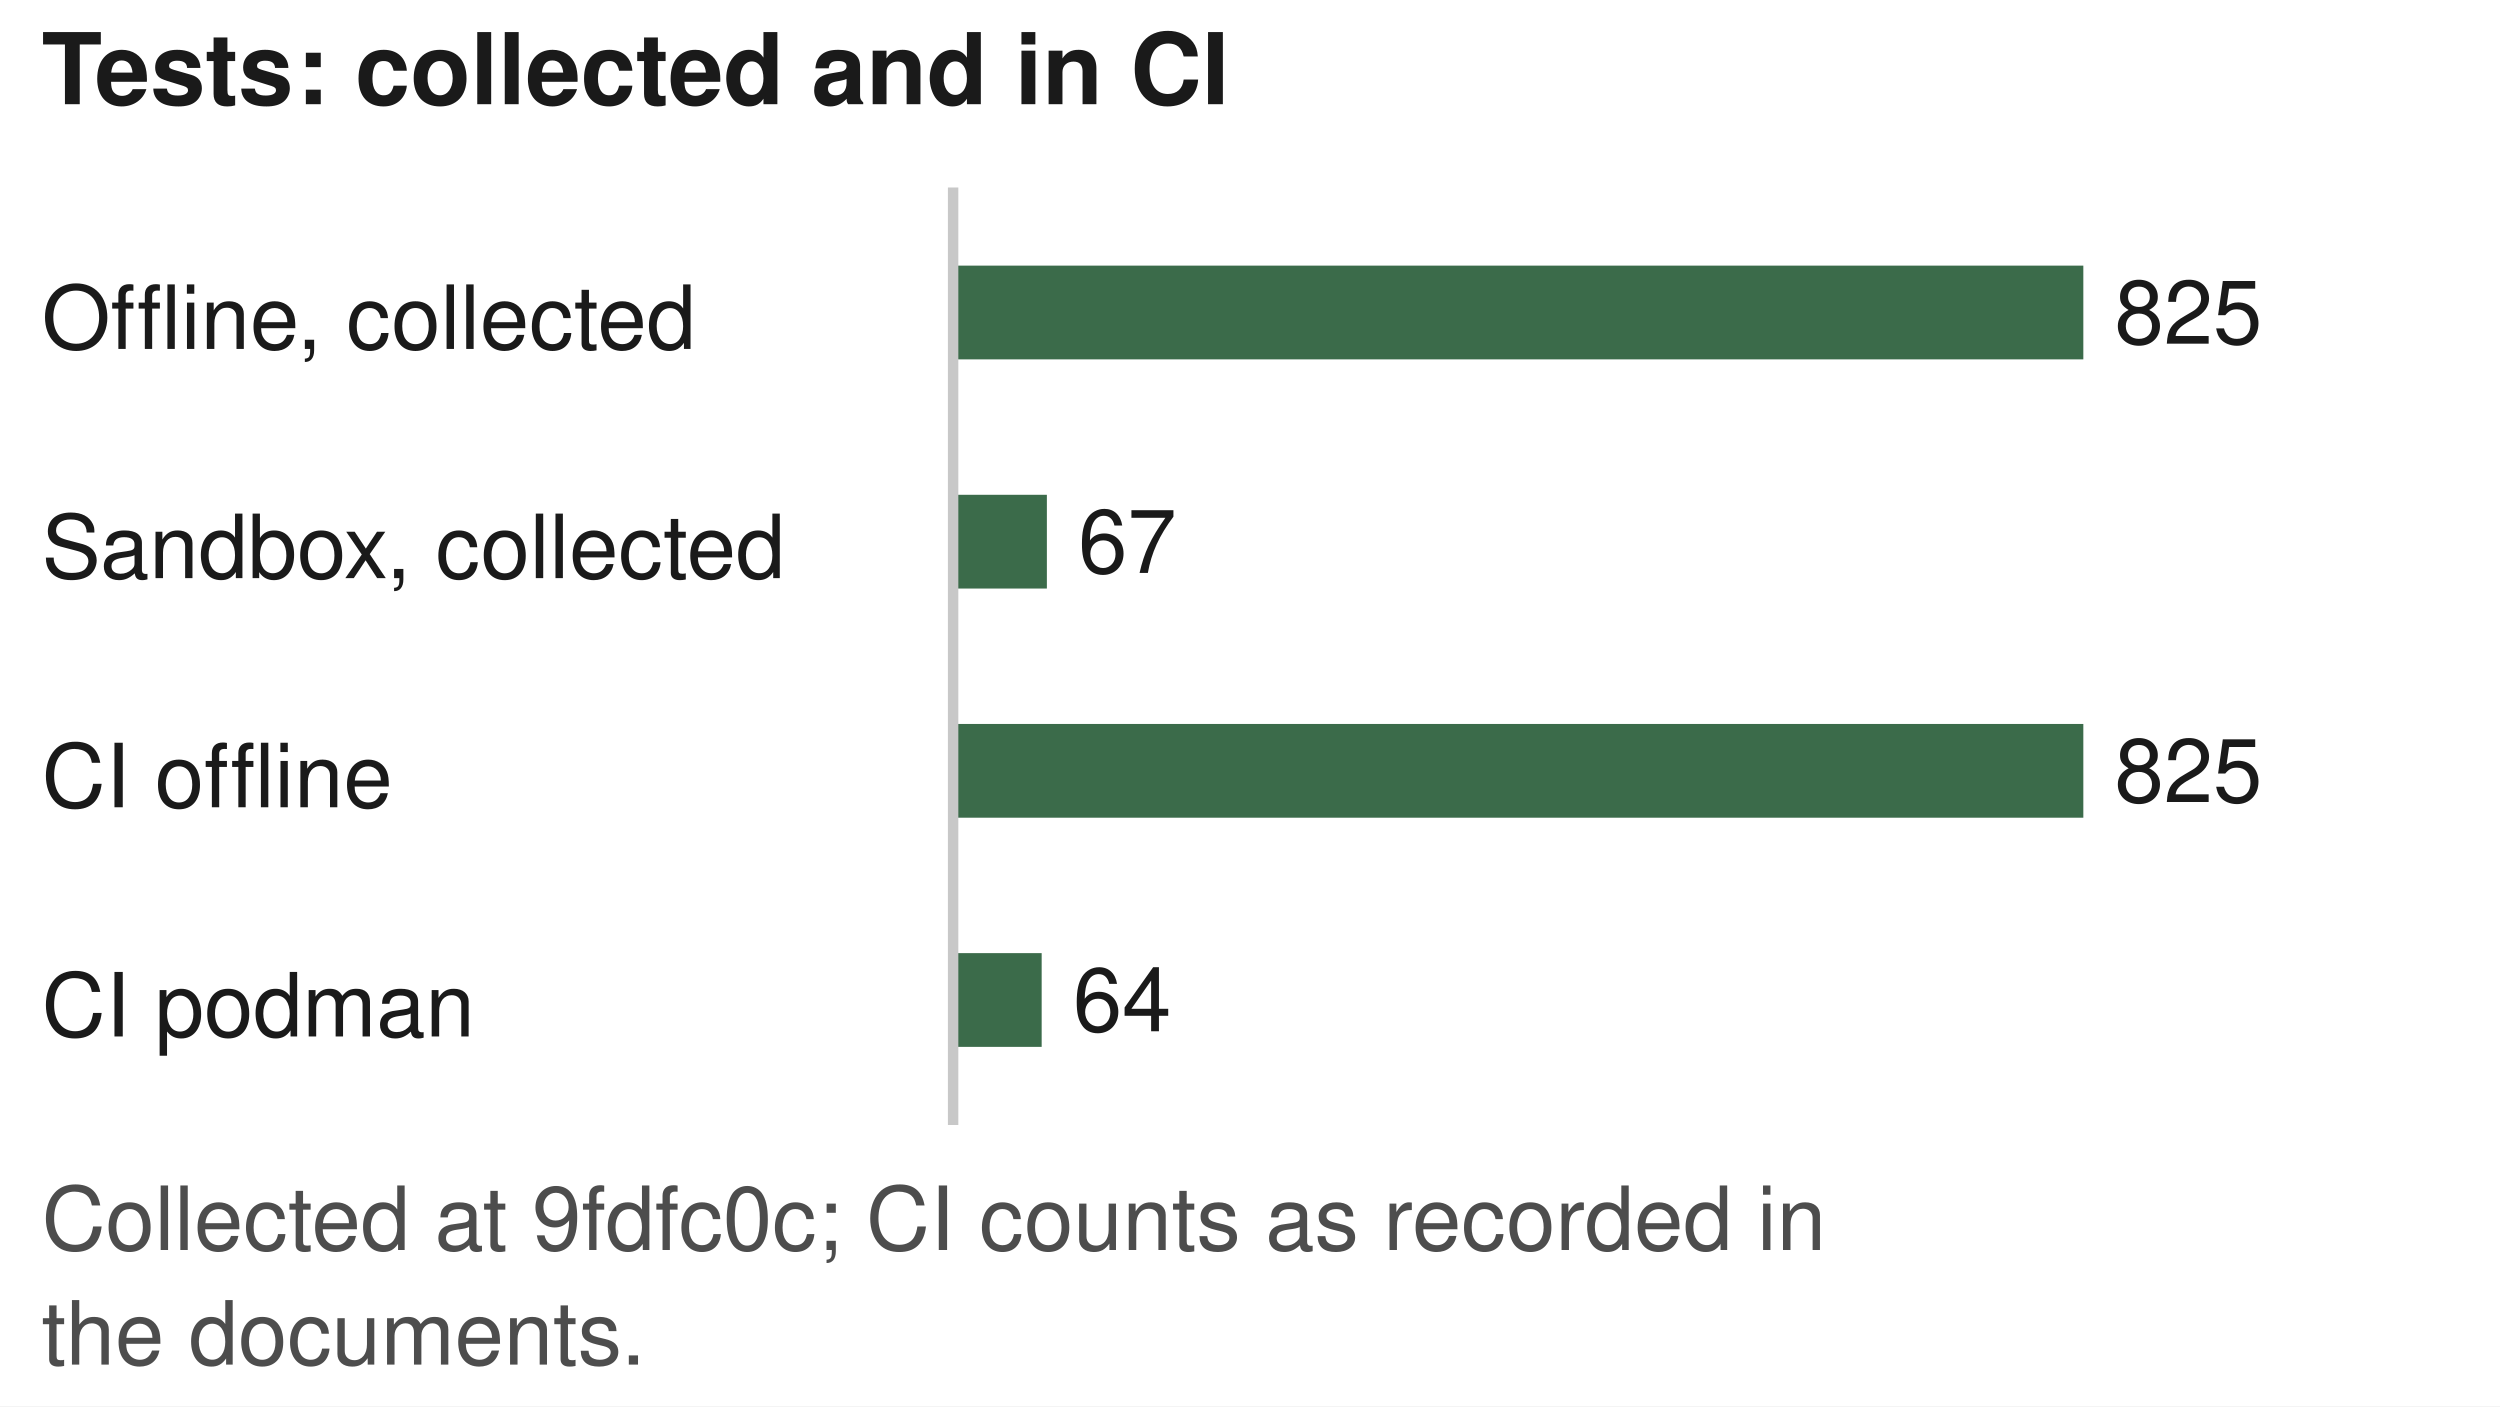
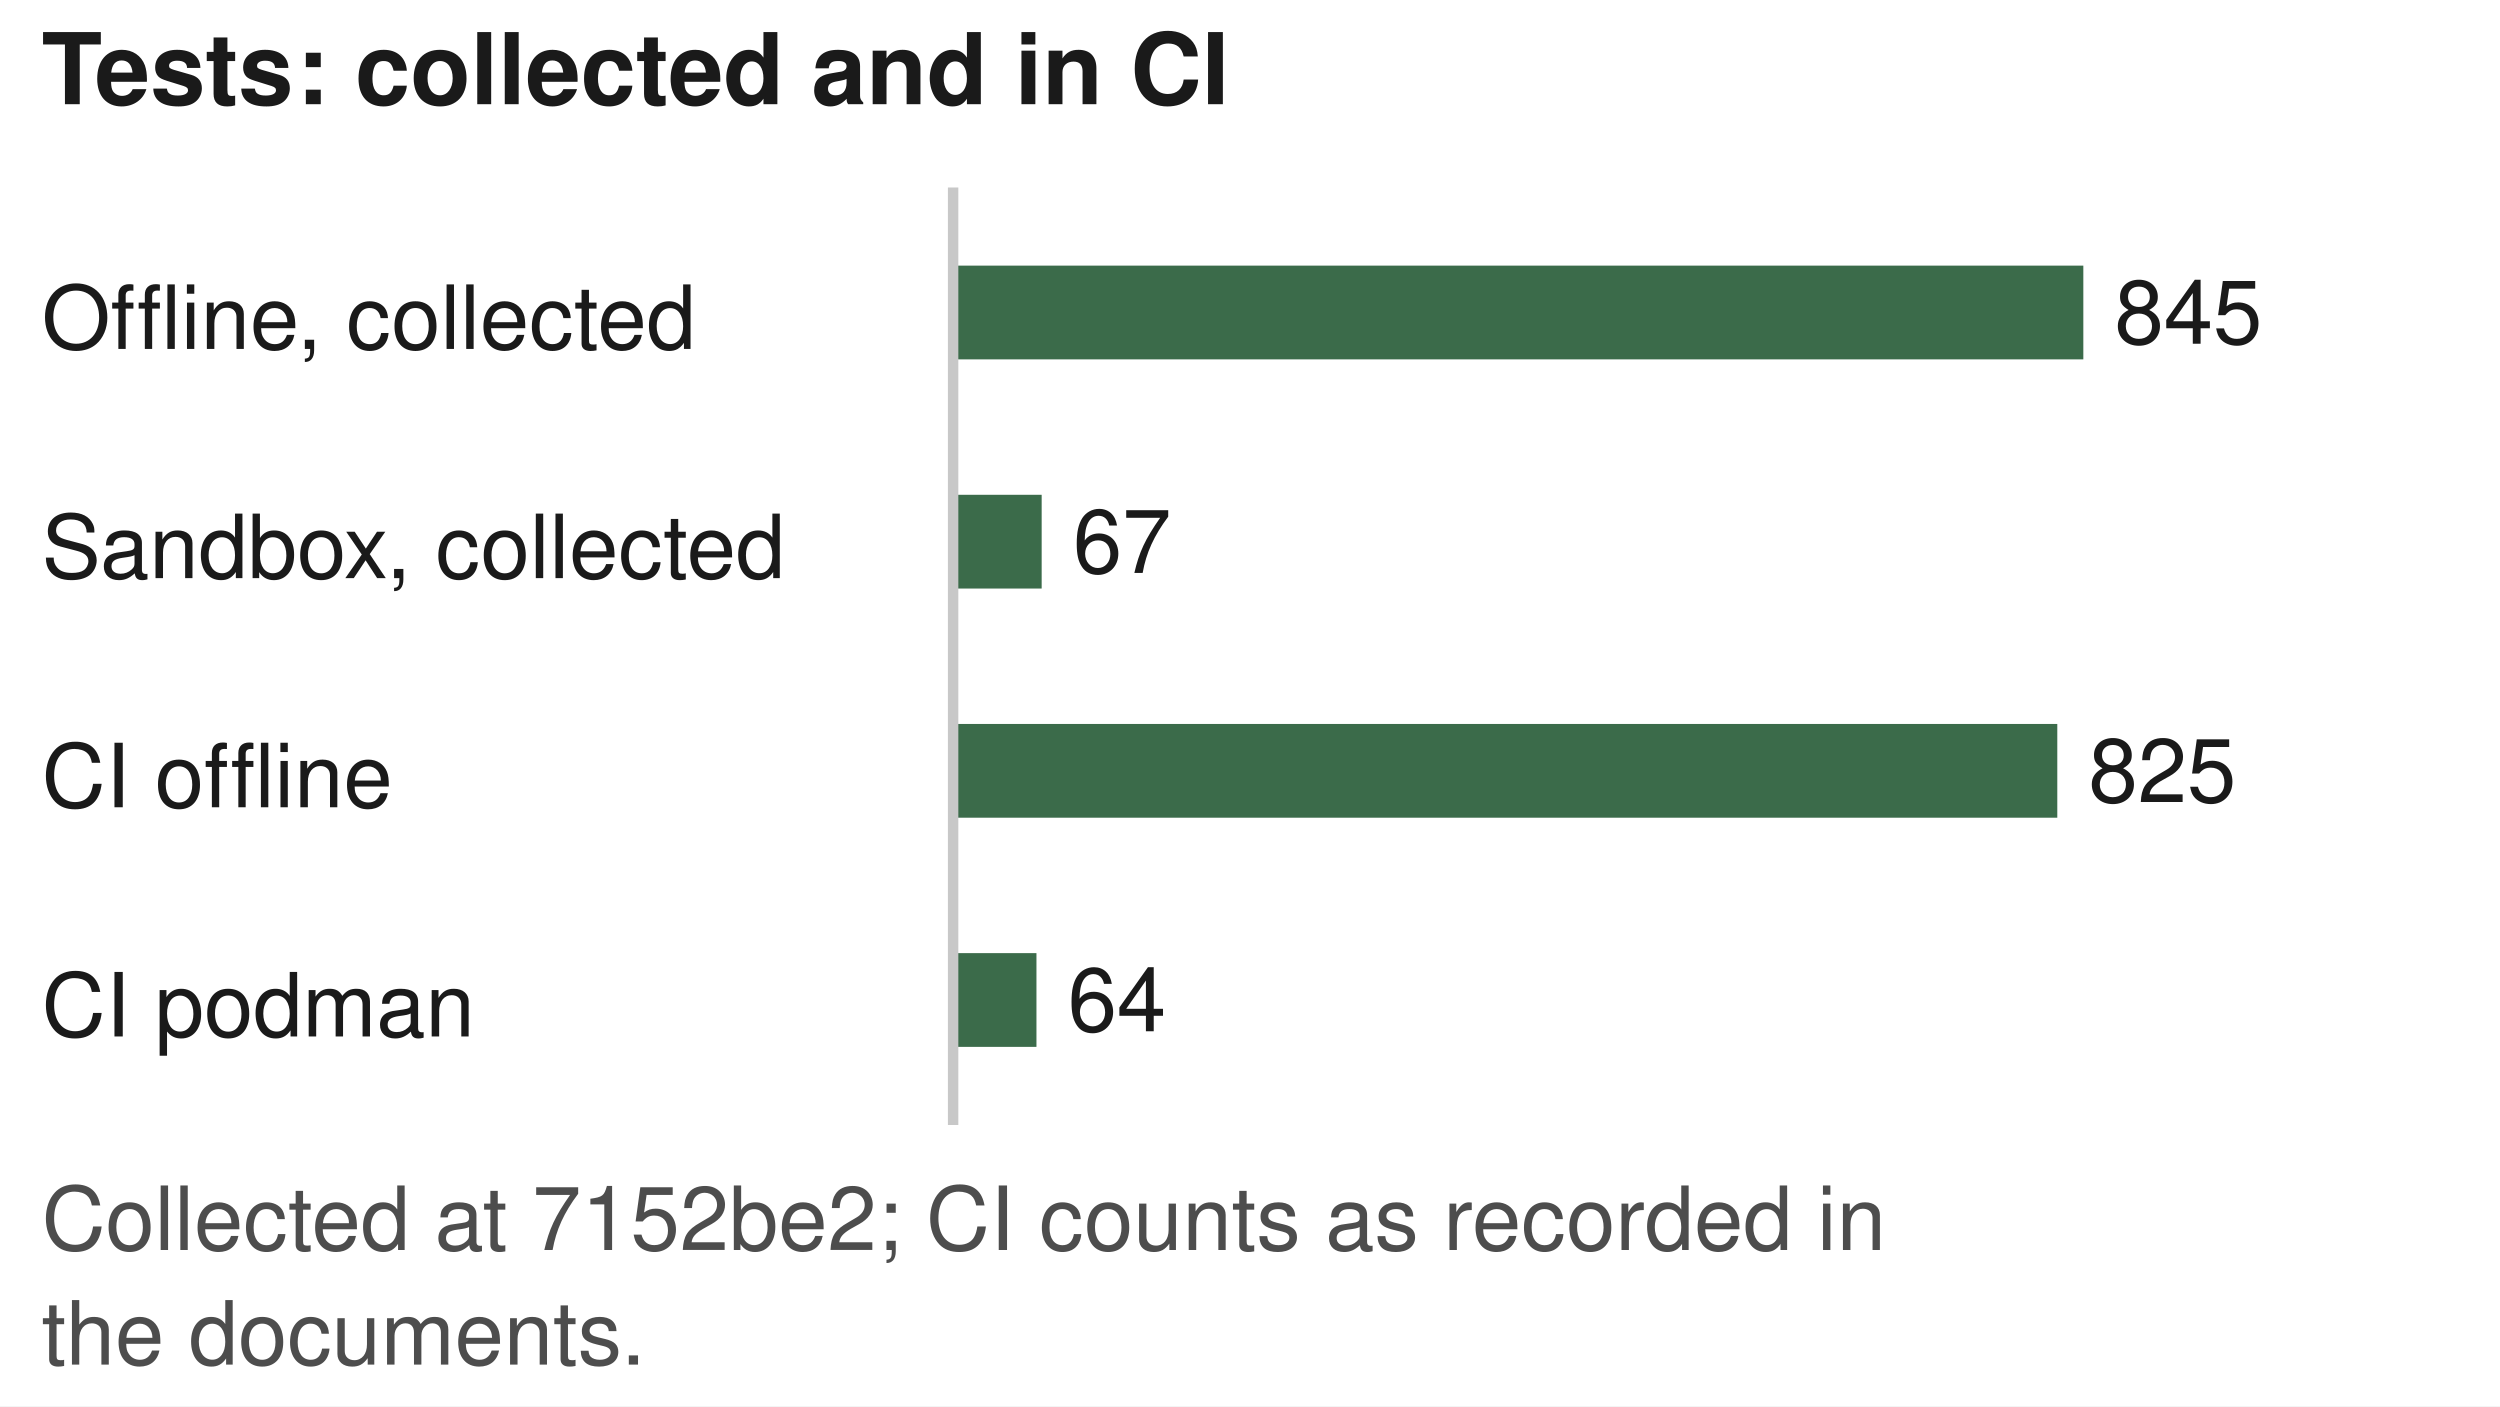
<svg xmlns="http://www.w3.org/2000/svg" viewBox="0 0 480 270" width="480" height="270" role="img" aria-labelledby="engineering-tests-compact-title engineering-tests-compact-desc">
  <style>text{font-family:system-ui,-apple-system,"Segoe UI",Helvetica,Arial,sans-serif}</style>
  <rect x="0" y="0" width="480" height="270" fill="#ffffff" />
  <text x="8" y="20" font-size="19" font-weight="bold" fill="#1a1a1a">Tests: collected and in CI</text>
  <text x="8" y="67" font-size="17" fill="#1a1a1a">Offline, collected</text>
  <rect x="183" y="51" width="217" height="18" fill="#3b6b4a" stroke="none" stroke-width="2" />
-   <text x="406" y="66" font-size="17" fill="#1a1a1a">825</text>
+   <text x="406" y="66" font-size="17" fill="#1a1a1a">845</text>
  <text x="8" y="111" font-size="17" fill="#1a1a1a">Sandbox, collected</text>
-   <rect x="183" y="95" width="18" height="18" fill="#3b6b4a" stroke="none" stroke-width="2" />
-   <text x="207" y="110" font-size="17" fill="#1a1a1a">67</text>
+   <rect x="183" y="95" width="17" height="18" fill="#3b6b4a" stroke="none" stroke-width="2" />
+   <text x="206" y="110" font-size="17" fill="#1a1a1a">67</text>
  <text x="8" y="155" font-size="17" fill="#1a1a1a">CI offline</text>
-   <rect x="183" y="139" width="217" height="18" fill="#3b6b4a" stroke="none" stroke-width="2" />
-   <text x="406" y="154" font-size="17" fill="#1a1a1a">825</text>
+   <rect x="183" y="139" width="212" height="18" fill="#3b6b4a" stroke="none" stroke-width="2" />
+   <text x="401" y="154" font-size="17" fill="#1a1a1a">825</text>
  <text x="8" y="199" font-size="17" fill="#1a1a1a">CI podman</text>
-   <rect x="183" y="183" width="17" height="18" fill="#3b6b4a" stroke="none" stroke-width="2" />
-   <text x="206" y="198" font-size="17" fill="#1a1a1a">64</text>
+   <rect x="183" y="183" width="16" height="18" fill="#3b6b4a" stroke="none" stroke-width="2" />
+   <text x="205" y="198" font-size="17" fill="#1a1a1a">64</text>
  <path d="M183 36V216" stroke="#c8c8c8" stroke-width="2" fill="none" />
-   <text x="8" y="240" font-size="17" fill="#4d4d4d">Collected at 9fdfc0c; CI counts as recorded in</text>
+   <text x="8" y="240" font-size="17" fill="#4d4d4d">Collected at 7152be2; CI counts as recorded in</text>
  <text x="8" y="262" font-size="17" fill="#4d4d4d">the documents.</text>
</svg>
